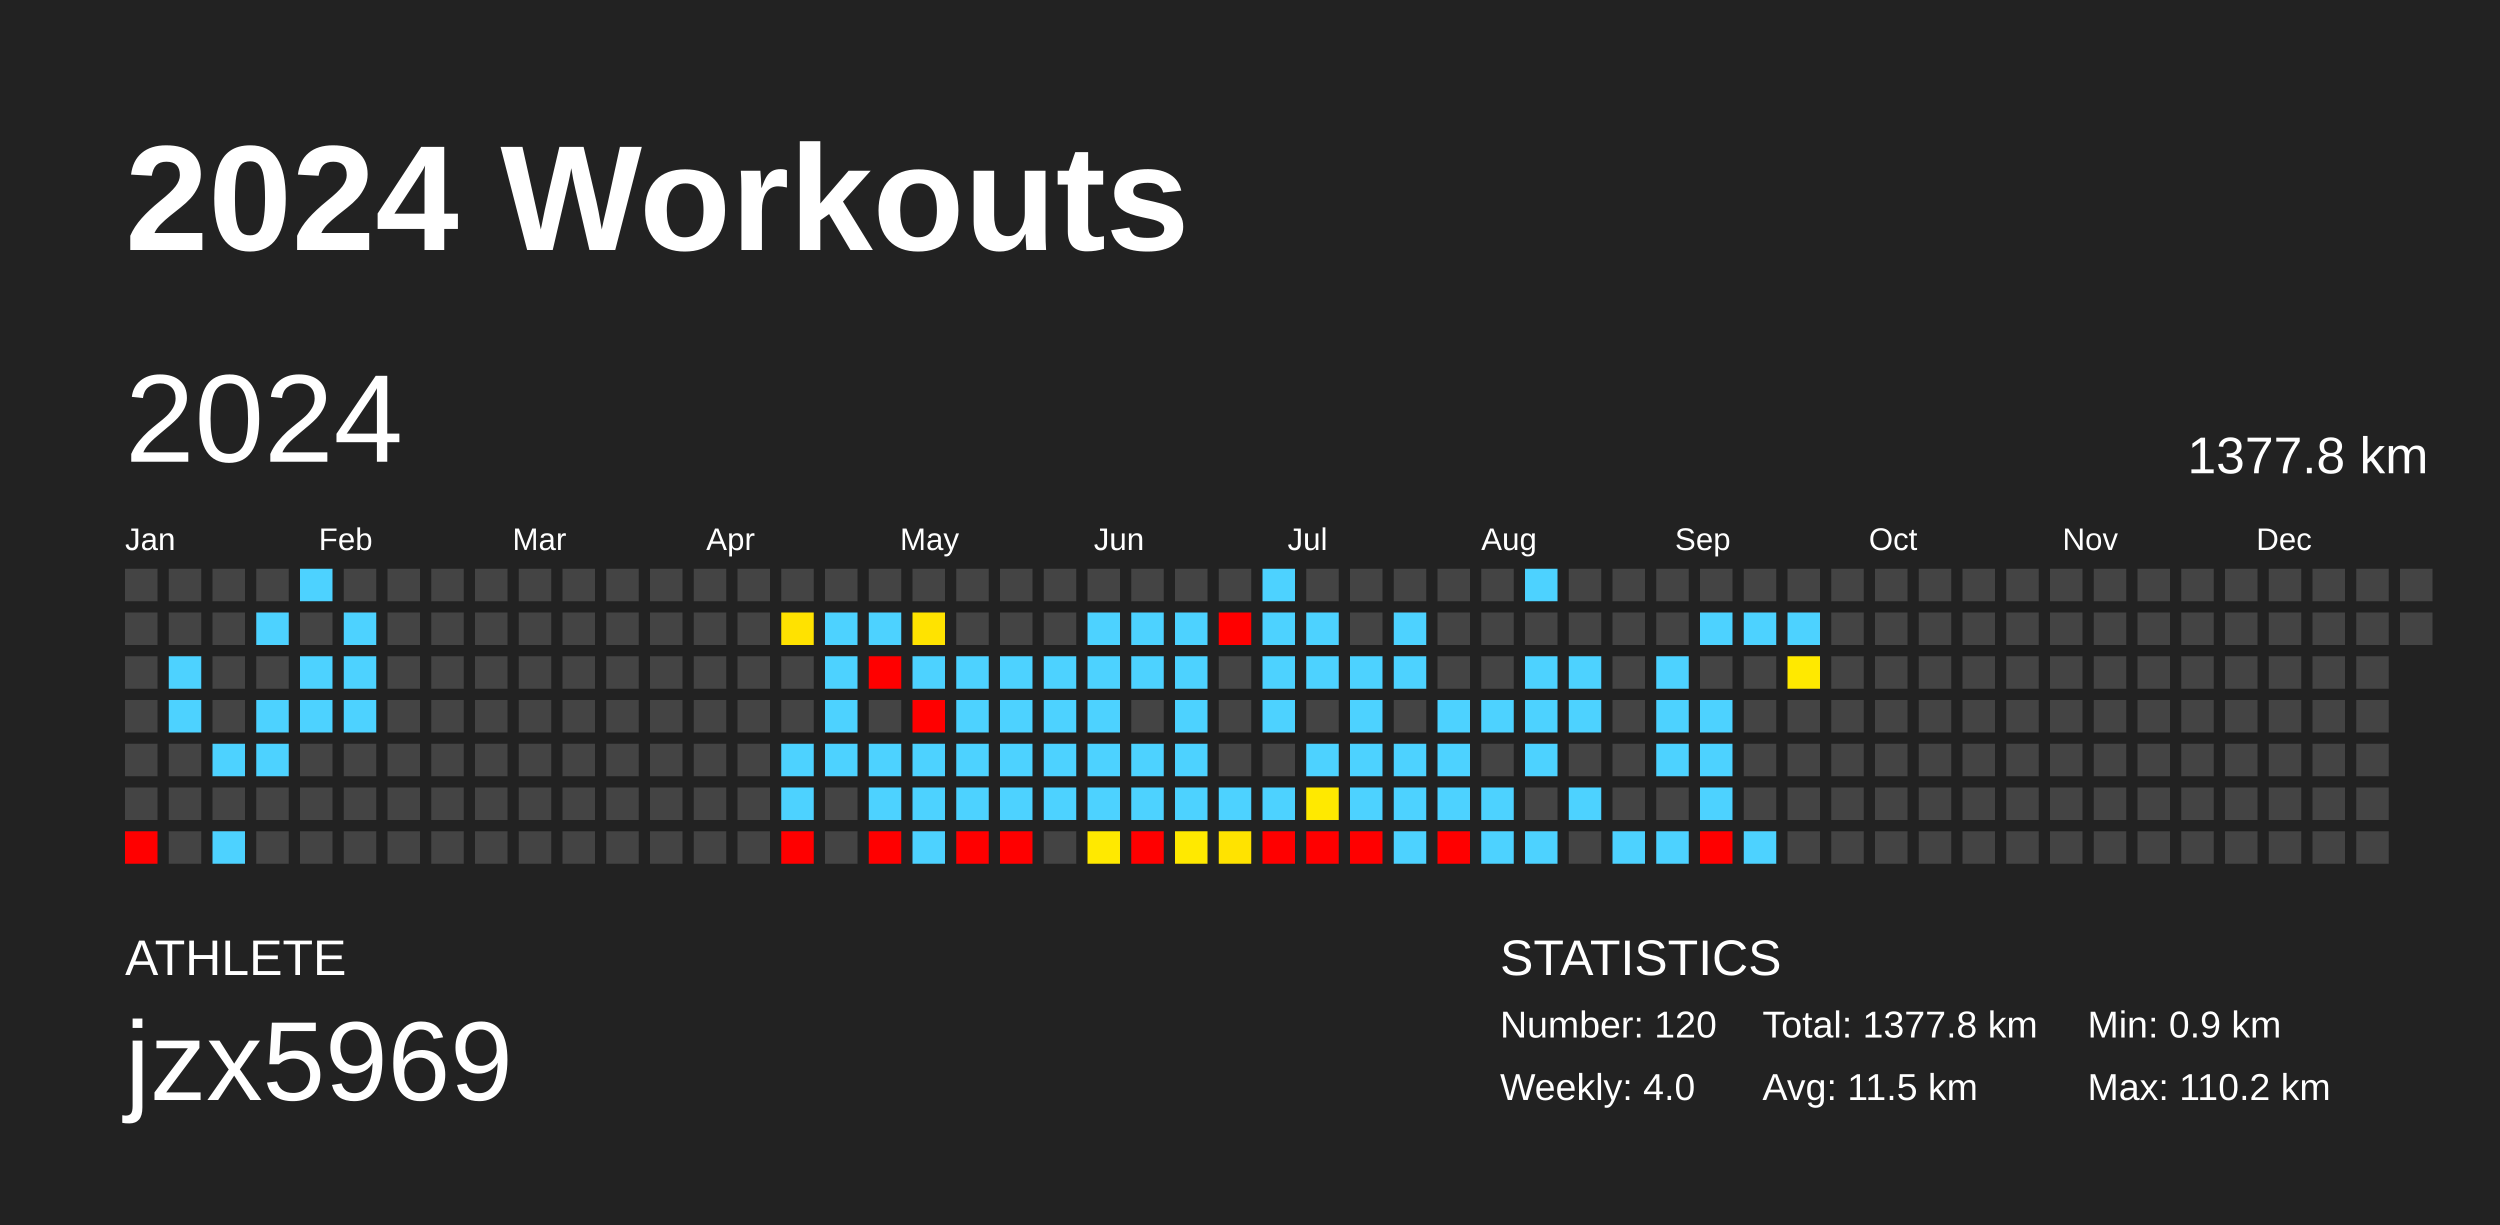
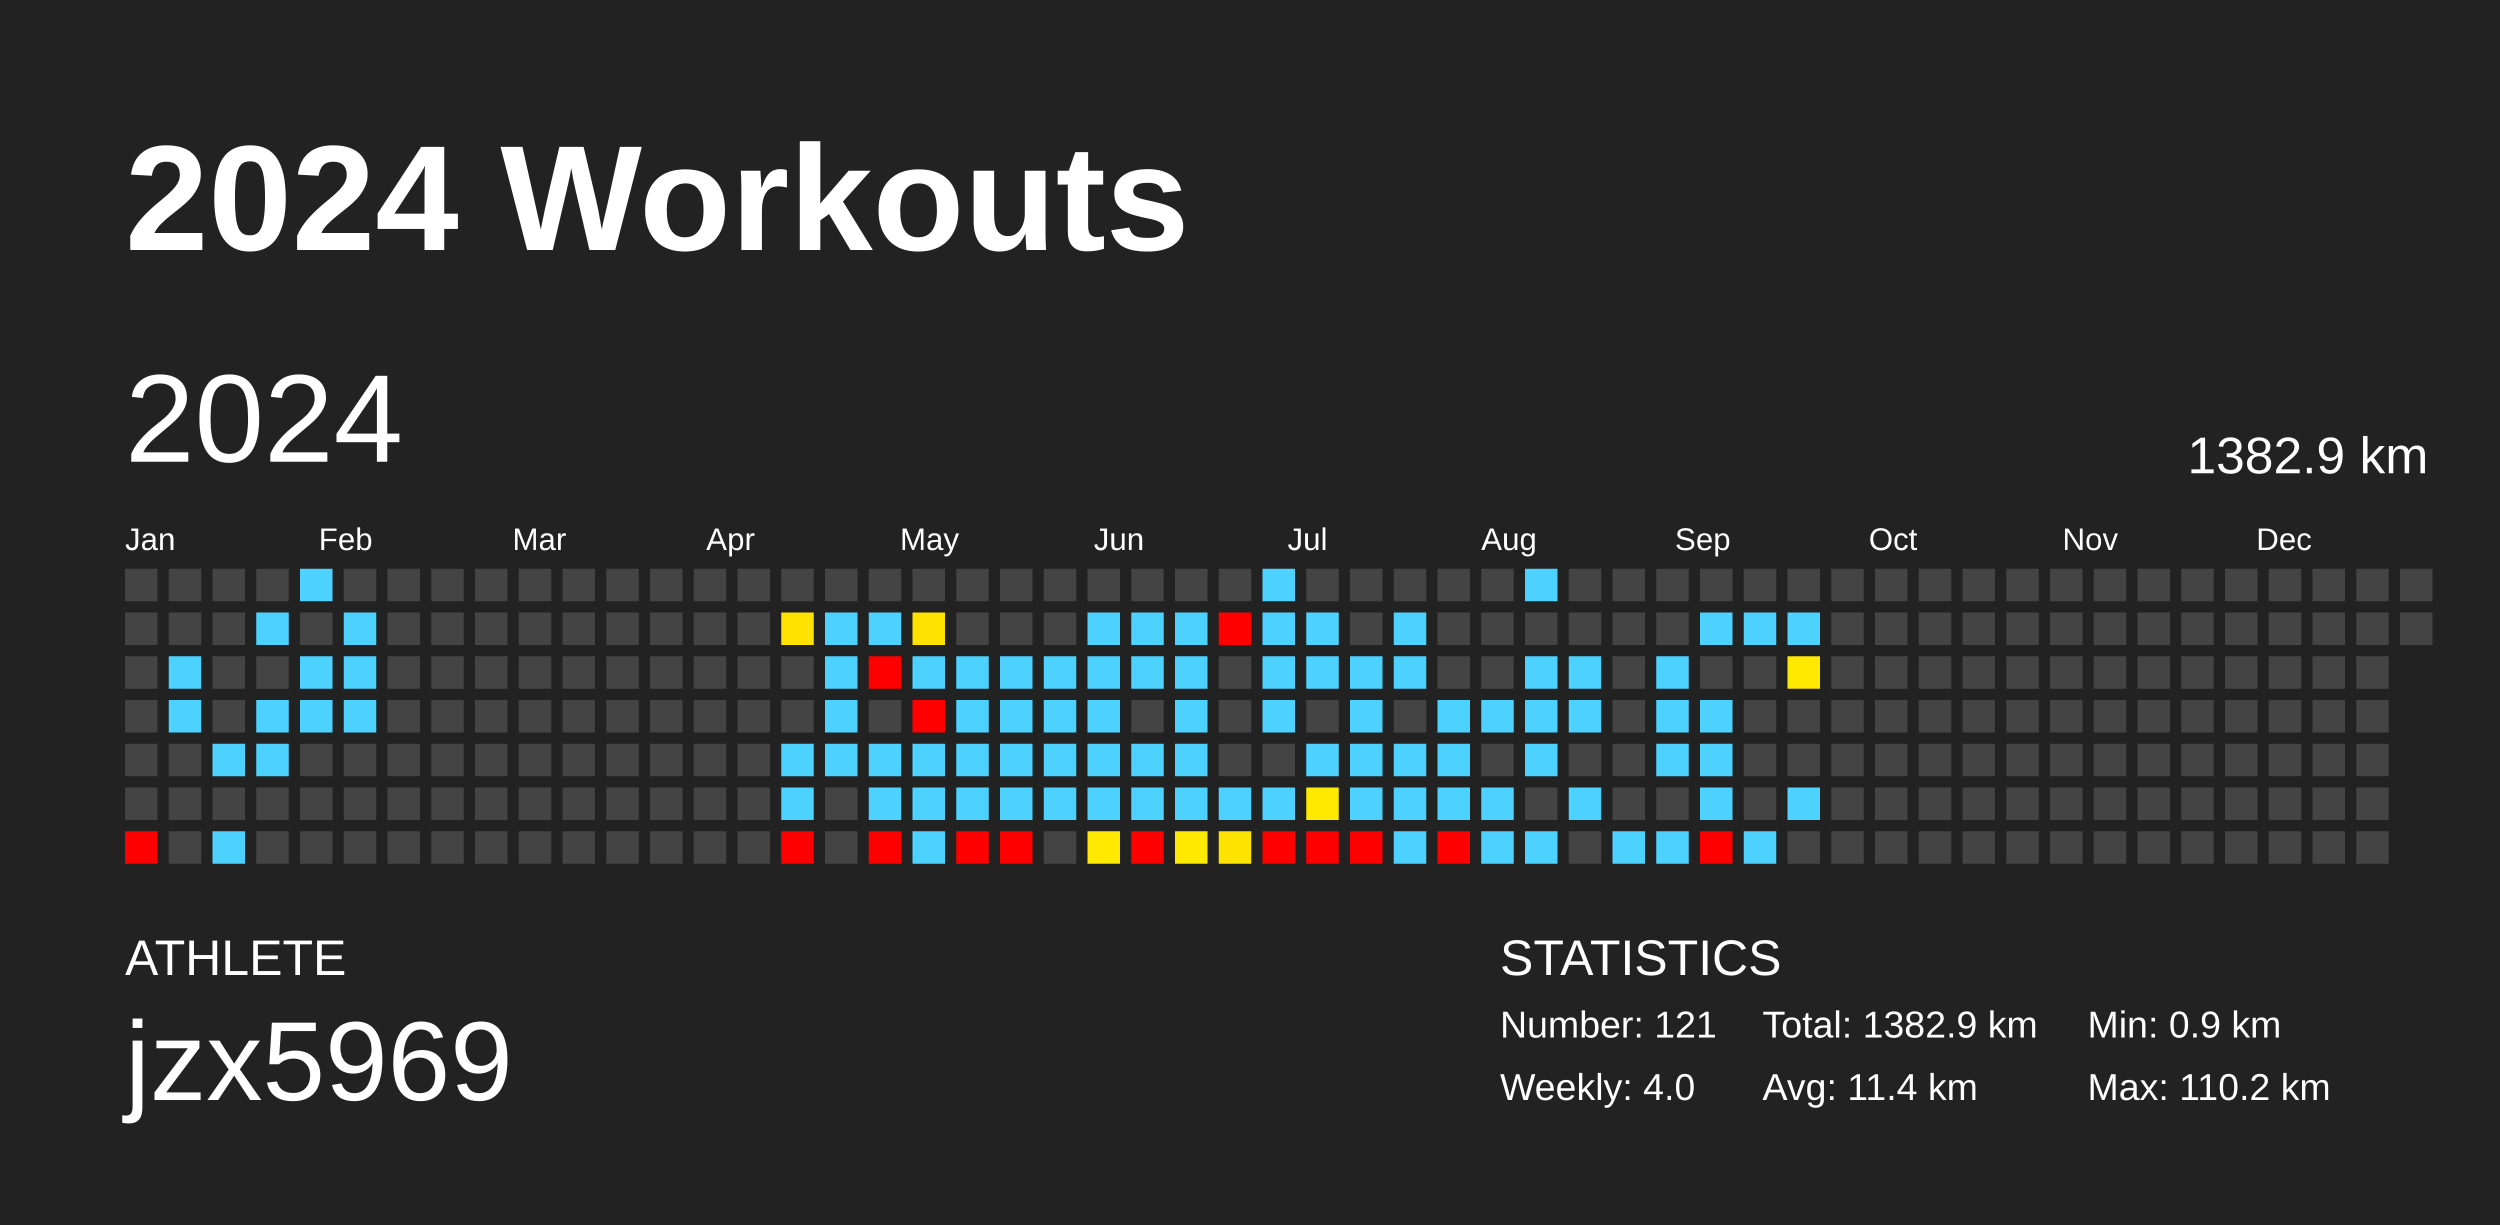
<svg xmlns="http://www.w3.org/2000/svg" baseProfile="full" height="98mm" version="1.1" viewBox="0,0,200,98" width="200mm">
  <defs />
  <rect fill="#222222" height="98" width="200" x="0" y="0" />
  <text fill="#FFFFFF" style="font-size:12px; font-family:Arial; font-weight:bold;" x="10" y="20">2024 Workouts</text>
  <text fill="#FFFFFF" style="font-size:4px; font-family:Arial" x="10" y="78">ATHLETE</text>
  <text fill="#FFFFFF" style="font-size:9px; font-family:Arial" x="10" y="88">jzx5969</text>
  <text fill="#FFFFFF" style="font-size:4px; font-family:Arial" x="120" y="78">STATISTICS</text>
-   <text fill="#FFFFFF" style="font-size:3px; font-family:Arial" x="120" y="83">Number: 120</text>
+   <text fill="#FFFFFF" style="font-size:3px; font-family:Arial" x="120" y="83">Number: 121</text>
  <text fill="#FFFFFF" style="font-size:3px; font-family:Arial" x="120" y="88">Weekly: 4.0</text>
-   <text fill="#FFFFFF" style="font-size:3px; font-family:Arial" x="141" y="83">Total: 1377.8 km</text>
-   <text fill="#FFFFFF" style="font-size:3px; font-family:Arial" x="141" y="88">Avg: 11.5 km</text>
+   <text fill="#FFFFFF" style="font-size:3px; font-family:Arial" x="141" y="83">Total: 1382.9 km</text>
+   <text fill="#FFFFFF" style="font-size:3px; font-family:Arial" x="141" y="88">Avg: 11.4 km</text>
  <text fill="#FFFFFF" style="font-size:3px; font-family:Arial" x="167" y="83">Min: 0.9 km</text>
  <text fill="#FFFFFF" style="font-size:3px; font-family:Arial" x="167" y="88">Max: 110.2 km</text>
  <text dominant-baseline="hanging" fill="#FFFFFF" style="font-size:10.0px; font-family:Arial;" x="10" y="30">2024</text>
-   <text dominant-baseline="hanging" fill="#FFFFFF" style="font-size:4.125px; font-family:Arial;" x="175" y="35">1377.8 km</text>
+   <text dominant-baseline="hanging" fill="#FFFFFF" style="font-size:4.125px; font-family:Arial;" x="175" y="35">1382.9 km</text>
  <text fill="#FFFFFF" style="font-size:2.5px; font-family:Arial" x="10.0" y="44">Jan</text>
  <text fill="#FFFFFF" style="font-size:2.5px; font-family:Arial" x="25.5" y="44">Feb</text>
  <text fill="#FFFFFF" style="font-size:2.5px; font-family:Arial" x="41.0" y="44">Mar</text>
  <text fill="#FFFFFF" style="font-size:2.5px; font-family:Arial" x="56.5" y="44">Apr</text>
  <text fill="#FFFFFF" style="font-size:2.5px; font-family:Arial" x="72.0" y="44">May</text>
  <text fill="#FFFFFF" style="font-size:2.5px; font-family:Arial" x="87.5" y="44">Jun</text>
  <text fill="#FFFFFF" style="font-size:2.5px; font-family:Arial" x="103.0" y="44">Jul</text>
  <text fill="#FFFFFF" style="font-size:2.5px; font-family:Arial" x="118.5" y="44">Aug</text>
  <text fill="#FFFFFF" style="font-size:2.5px; font-family:Arial" x="134.0" y="44">Sep</text>
  <text fill="#FFFFFF" style="font-size:2.5px; font-family:Arial" x="149.5" y="44">Oct</text>
  <text fill="#FFFFFF" style="font-size:2.5px; font-family:Arial" x="165.0" y="44">Nov</text>
  <text fill="#FFFFFF" style="font-size:2.5px; font-family:Arial" x="180.5" y="44">Dec</text>
  <rect fill="#444444" height="2.6" width="2.6" x="10.0" y="45.5" />
  <rect fill="#444444" height="2.6" width="2.6" x="10.0" y="49.0" />
  <rect fill="#444444" height="2.6" width="2.6" x="10.0" y="52.5" />
  <rect fill="#444444" height="2.6" width="2.6" x="10.0" y="56.0" />
  <rect fill="#444444" height="2.6" width="2.6" x="10.0" y="59.5" />
  <rect fill="#444444" height="2.6" width="2.6" x="10.0" y="63.0" />
  <rect fill="red" height="2.6" width="2.6" x="10.0" y="66.5" />
  <rect fill="#444444" height="2.6" width="2.6" x="13.5" y="45.5" />
  <rect fill="#444444" height="2.6" width="2.6" x="13.5" y="49.0" />
  <rect fill="#4dd2ff" height="2.6" width="2.6" x="13.5" y="52.5" />
  <rect fill="#4dd2ff" height="2.6" width="2.6" x="13.5" y="56.0" />
  <rect fill="#444444" height="2.6" width="2.6" x="13.5" y="59.5" />
  <rect fill="#444444" height="2.6" width="2.6" x="13.5" y="63.0" />
  <rect fill="#444444" height="2.6" width="2.6" x="13.5" y="66.5" />
  <rect fill="#444444" height="2.6" width="2.6" x="17.0" y="45.5" />
  <rect fill="#444444" height="2.6" width="2.6" x="17.0" y="49.0" />
  <rect fill="#444444" height="2.6" width="2.6" x="17.0" y="52.5" />
  <rect fill="#444444" height="2.6" width="2.6" x="17.0" y="56.0" />
  <rect fill="#4dd2ff" height="2.6" width="2.6" x="17.0" y="59.5" />
  <rect fill="#444444" height="2.6" width="2.6" x="17.0" y="63.0" />
  <rect fill="#4dd2ff" height="2.6" width="2.6" x="17.0" y="66.5" />
  <rect fill="#444444" height="2.6" width="2.6" x="20.5" y="45.5" />
  <rect fill="#4dd2ff" height="2.6" width="2.6" x="20.5" y="49.0" />
  <rect fill="#444444" height="2.6" width="2.6" x="20.5" y="52.5" />
  <rect fill="#4dd2ff" height="2.6" width="2.6" x="20.5" y="56.0" />
  <rect fill="#4dd2ff" height="2.6" width="2.6" x="20.5" y="59.5" />
  <rect fill="#444444" height="2.6" width="2.6" x="20.5" y="63.0" />
  <rect fill="#444444" height="2.6" width="2.6" x="20.5" y="66.5" />
  <rect fill="#4dd2ff" height="2.6" width="2.6" x="24.0" y="45.5" />
  <rect fill="#444444" height="2.6" width="2.6" x="24.0" y="49.0" />
  <rect fill="#4dd2ff" height="2.6" width="2.6" x="24.0" y="52.5" />
  <rect fill="#4dd2ff" height="2.6" width="2.6" x="24.0" y="56.0" />
  <rect fill="#444444" height="2.6" width="2.6" x="24.0" y="59.5" />
  <rect fill="#444444" height="2.6" width="2.6" x="24.0" y="63.0" />
  <rect fill="#444444" height="2.6" width="2.6" x="24.0" y="66.5" />
  <rect fill="#444444" height="2.6" width="2.6" x="27.5" y="45.5" />
  <rect fill="#4dd2ff" height="2.6" width="2.6" x="27.5" y="49.0" />
  <rect fill="#4dd2ff" height="2.6" width="2.6" x="27.5" y="52.5" />
  <rect fill="#4dd2ff" height="2.6" width="2.6" x="27.5" y="56.0" />
  <rect fill="#444444" height="2.6" width="2.6" x="27.5" y="59.5" />
  <rect fill="#444444" height="2.6" width="2.6" x="27.5" y="63.0" />
  <rect fill="#444444" height="2.6" width="2.6" x="27.5" y="66.5" />
  <rect fill="#444444" height="2.6" width="2.6" x="31.0" y="45.5" />
  <rect fill="#444444" height="2.6" width="2.6" x="31.0" y="49.0" />
  <rect fill="#444444" height="2.6" width="2.6" x="31.0" y="52.5" />
  <rect fill="#444444" height="2.6" width="2.6" x="31.0" y="56.0" />
  <rect fill="#444444" height="2.6" width="2.6" x="31.0" y="59.5" />
  <rect fill="#444444" height="2.6" width="2.6" x="31.0" y="63.0" />
  <rect fill="#444444" height="2.6" width="2.6" x="31.0" y="66.5" />
  <rect fill="#444444" height="2.6" width="2.6" x="34.5" y="45.5" />
  <rect fill="#444444" height="2.6" width="2.6" x="34.5" y="49.0" />
  <rect fill="#444444" height="2.6" width="2.6" x="34.5" y="52.5" />
  <rect fill="#444444" height="2.6" width="2.6" x="34.5" y="56.0" />
  <rect fill="#444444" height="2.6" width="2.6" x="34.5" y="59.5" />
  <rect fill="#444444" height="2.6" width="2.6" x="34.5" y="63.0" />
  <rect fill="#444444" height="2.6" width="2.6" x="34.5" y="66.5" />
  <rect fill="#444444" height="2.6" width="2.6" x="38.0" y="45.5" />
  <rect fill="#444444" height="2.6" width="2.6" x="38.0" y="49.0" />
  <rect fill="#444444" height="2.6" width="2.6" x="38.0" y="52.5" />
  <rect fill="#444444" height="2.6" width="2.6" x="38.0" y="56.0" />
  <rect fill="#444444" height="2.6" width="2.6" x="38.0" y="59.5" />
  <rect fill="#444444" height="2.6" width="2.6" x="38.0" y="63.0" />
  <rect fill="#444444" height="2.6" width="2.6" x="38.0" y="66.5" />
  <rect fill="#444444" height="2.6" width="2.6" x="41.5" y="45.5" />
  <rect fill="#444444" height="2.6" width="2.6" x="41.5" y="49.0" />
  <rect fill="#444444" height="2.6" width="2.6" x="41.5" y="52.5" />
  <rect fill="#444444" height="2.6" width="2.6" x="41.5" y="56.0" />
  <rect fill="#444444" height="2.6" width="2.6" x="41.5" y="59.5" />
  <rect fill="#444444" height="2.6" width="2.6" x="41.5" y="63.0" />
  <rect fill="#444444" height="2.6" width="2.6" x="41.5" y="66.5" />
  <rect fill="#444444" height="2.6" width="2.6" x="45.0" y="45.5" />
  <rect fill="#444444" height="2.6" width="2.6" x="45.0" y="49.0" />
  <rect fill="#444444" height="2.6" width="2.6" x="45.0" y="52.5" />
  <rect fill="#444444" height="2.6" width="2.6" x="45.0" y="56.0" />
  <rect fill="#444444" height="2.6" width="2.6" x="45.0" y="59.5" />
  <rect fill="#444444" height="2.6" width="2.6" x="45.0" y="63.0" />
  <rect fill="#444444" height="2.6" width="2.6" x="45.0" y="66.5" />
  <rect fill="#444444" height="2.6" width="2.6" x="48.5" y="45.5" />
  <rect fill="#444444" height="2.6" width="2.6" x="48.5" y="49.0" />
  <rect fill="#444444" height="2.6" width="2.6" x="48.5" y="52.5" />
  <rect fill="#444444" height="2.6" width="2.6" x="48.5" y="56.0" />
  <rect fill="#444444" height="2.6" width="2.6" x="48.5" y="59.5" />
  <rect fill="#444444" height="2.6" width="2.6" x="48.5" y="63.0" />
  <rect fill="#444444" height="2.6" width="2.6" x="48.5" y="66.5" />
  <rect fill="#444444" height="2.6" width="2.6" x="52.0" y="45.5" />
  <rect fill="#444444" height="2.6" width="2.6" x="52.0" y="49.0" />
  <rect fill="#444444" height="2.6" width="2.6" x="52.0" y="52.5" />
  <rect fill="#444444" height="2.6" width="2.6" x="52.0" y="56.0" />
  <rect fill="#444444" height="2.6" width="2.6" x="52.0" y="59.5" />
  <rect fill="#444444" height="2.6" width="2.6" x="52.0" y="63.0" />
  <rect fill="#444444" height="2.6" width="2.6" x="52.0" y="66.5" />
  <rect fill="#444444" height="2.6" width="2.6" x="55.5" y="45.5" />
  <rect fill="#444444" height="2.6" width="2.6" x="55.5" y="49.0" />
  <rect fill="#444444" height="2.6" width="2.6" x="55.5" y="52.5" />
  <rect fill="#444444" height="2.6" width="2.6" x="55.5" y="56.0" />
  <rect fill="#444444" height="2.6" width="2.6" x="55.5" y="59.5" />
  <rect fill="#444444" height="2.6" width="2.6" x="55.5" y="63.0" />
  <rect fill="#444444" height="2.6" width="2.6" x="55.5" y="66.5" />
  <rect fill="#444444" height="2.6" width="2.6" x="59.0" y="45.5" />
  <rect fill="#444444" height="2.6" width="2.6" x="59.0" y="49.0" />
  <rect fill="#444444" height="2.6" width="2.6" x="59.0" y="52.5" />
  <rect fill="#444444" height="2.6" width="2.6" x="59.0" y="56.0" />
  <rect fill="#444444" height="2.6" width="2.6" x="59.0" y="59.5" />
  <rect fill="#444444" height="2.6" width="2.6" x="59.0" y="63.0" />
  <rect fill="#444444" height="2.6" width="2.6" x="59.0" y="66.5" />
  <rect fill="#444444" height="2.6" width="2.6" x="62.5" y="45.5" />
  <rect fill="#ffe200" height="2.6" width="2.6" x="62.5" y="49.0" />
  <rect fill="#444444" height="2.6" width="2.6" x="62.5" y="52.5" />
  <rect fill="#444444" height="2.6" width="2.6" x="62.5" y="56.0" />
  <rect fill="#4dd2ff" height="2.6" width="2.6" x="62.5" y="59.5" />
  <rect fill="#4dd2ff" height="2.6" width="2.6" x="62.5" y="63.0" />
  <rect fill="red" height="2.6" width="2.6" x="62.5" y="66.5" />
  <rect fill="#444444" height="2.6" width="2.6" x="66.0" y="45.5" />
  <rect fill="#4dd2ff" height="2.6" width="2.6" x="66.0" y="49.0" />
  <rect fill="#4dd2ff" height="2.6" width="2.6" x="66.0" y="52.5" />
  <rect fill="#4dd2ff" height="2.6" width="2.6" x="66.0" y="56.0" />
  <rect fill="#4dd2ff" height="2.6" width="2.6" x="66.0" y="59.5" />
  <rect fill="#444444" height="2.6" width="2.6" x="66.0" y="63.0" />
  <rect fill="#444444" height="2.6" width="2.6" x="66.0" y="66.5" />
  <rect fill="#444444" height="2.6" width="2.6" x="69.5" y="45.5" />
  <rect fill="#4dd2ff" height="2.6" width="2.6" x="69.5" y="49.0" />
  <rect fill="red" height="2.6" width="2.6" x="69.5" y="52.5" />
  <rect fill="#444444" height="2.6" width="2.6" x="69.5" y="56.0" />
  <rect fill="#4dd2ff" height="2.6" width="2.6" x="69.5" y="59.5" />
  <rect fill="#4dd2ff" height="2.6" width="2.6" x="69.5" y="63.0" />
  <rect fill="red" height="2.6" width="2.6" x="69.5" y="66.5" />
  <rect fill="#444444" height="2.6" width="2.6" x="73.0" y="45.5" />
  <rect fill="#ffe300" height="2.6" width="2.6" x="73.0" y="49.0" />
  <rect fill="#4dd2ff" height="2.6" width="2.6" x="73.0" y="52.5" />
  <rect fill="red" height="2.6" width="2.6" x="73.0" y="56.0" />
  <rect fill="#4dd2ff" height="2.6" width="2.6" x="73.0" y="59.5" />
  <rect fill="#4dd2ff" height="2.6" width="2.6" x="73.0" y="63.0" />
  <rect fill="#4dd2ff" height="2.6" width="2.6" x="73.0" y="66.5" />
  <rect fill="#444444" height="2.6" width="2.6" x="76.5" y="45.5" />
  <rect fill="#444444" height="2.6" width="2.6" x="76.5" y="49.0" />
  <rect fill="#4dd2ff" height="2.6" width="2.6" x="76.5" y="52.5" />
  <rect fill="#4dd2ff" height="2.6" width="2.6" x="76.5" y="56.0" />
  <rect fill="#4dd2ff" height="2.6" width="2.6" x="76.5" y="59.5" />
  <rect fill="#4dd2ff" height="2.6" width="2.6" x="76.5" y="63.0" />
  <rect fill="red" height="2.6" width="2.6" x="76.5" y="66.5" />
  <rect fill="#444444" height="2.6" width="2.6" x="80.0" y="45.5" />
  <rect fill="#444444" height="2.6" width="2.6" x="80.0" y="49.0" />
  <rect fill="#4dd2ff" height="2.6" width="2.6" x="80.0" y="52.5" />
  <rect fill="#4dd2ff" height="2.6" width="2.6" x="80.0" y="56.0" />
  <rect fill="#4dd2ff" height="2.6" width="2.6" x="80.0" y="59.5" />
  <rect fill="#4dd2ff" height="2.6" width="2.6" x="80.0" y="63.0" />
  <rect fill="red" height="2.6" width="2.6" x="80.0" y="66.5" />
  <rect fill="#444444" height="2.6" width="2.6" x="83.5" y="45.5" />
  <rect fill="#444444" height="2.6" width="2.6" x="83.5" y="49.0" />
  <rect fill="#4dd2ff" height="2.6" width="2.6" x="83.5" y="52.5" />
  <rect fill="#4dd2ff" height="2.6" width="2.6" x="83.5" y="56.0" />
  <rect fill="#4dd2ff" height="2.6" width="2.6" x="83.5" y="59.5" />
  <rect fill="#4dd2ff" height="2.6" width="2.6" x="83.5" y="63.0" />
  <rect fill="#444444" height="2.6" width="2.6" x="83.5" y="66.5" />
  <rect fill="#444444" height="2.6" width="2.6" x="87.0" y="45.5" />
  <rect fill="#4dd2ff" height="2.6" width="2.6" x="87.0" y="49.0" />
  <rect fill="#4dd2ff" height="2.6" width="2.6" x="87.0" y="52.5" />
  <rect fill="#4dd2ff" height="2.6" width="2.6" x="87.0" y="56.0" />
  <rect fill="#4dd2ff" height="2.6" width="2.6" x="87.0" y="59.5" />
  <rect fill="#4dd2ff" height="2.6" width="2.6" x="87.0" y="63.0" />
  <rect fill="#ffe900" height="2.6" width="2.6" x="87.0" y="66.5" />
  <rect fill="#444444" height="2.6" width="2.6" x="90.5" y="45.5" />
  <rect fill="#4dd2ff" height="2.6" width="2.6" x="90.5" y="49.0" />
  <rect fill="#4dd2ff" height="2.6" width="2.6" x="90.5" y="52.5" />
  <rect fill="#444444" height="2.6" width="2.6" x="90.5" y="56.0" />
  <rect fill="#4dd2ff" height="2.6" width="2.6" x="90.5" y="59.5" />
  <rect fill="#4dd2ff" height="2.6" width="2.6" x="90.5" y="63.0" />
  <rect fill="red" height="2.6" width="2.6" x="90.5" y="66.5" />
  <rect fill="#444444" height="2.6" width="2.6" x="94.0" y="45.5" />
  <rect fill="#4dd2ff" height="2.6" width="2.6" x="94.0" y="49.0" />
  <rect fill="#4dd2ff" height="2.6" width="2.6" x="94.0" y="52.5" />
  <rect fill="#4dd2ff" height="2.6" width="2.6" x="94.0" y="56.0" />
  <rect fill="#4dd2ff" height="2.6" width="2.6" x="94.0" y="59.5" />
  <rect fill="#4dd2ff" height="2.6" width="2.6" x="94.0" y="63.0" />
  <rect fill="#ffe900" height="2.6" width="2.6" x="94.0" y="66.5" />
  <rect fill="#444444" height="2.6" width="2.6" x="97.5" y="45.5" />
  <rect fill="red" height="2.6" width="2.6" x="97.5" y="49.0" />
  <rect fill="#444444" height="2.6" width="2.6" x="97.5" y="52.5" />
  <rect fill="#444444" height="2.6" width="2.6" x="97.5" y="56.0" />
  <rect fill="#444444" height="2.6" width="2.6" x="97.5" y="59.5" />
  <rect fill="#4dd2ff" height="2.6" width="2.6" x="97.5" y="63.0" />
  <rect fill="#ffe300" height="2.6" width="2.6" x="97.5" y="66.5" />
  <rect fill="#4dd2ff" height="2.6" width="2.6" x="101.0" y="45.5" />
  <rect fill="#4dd2ff" height="2.6" width="2.6" x="101.0" y="49.0" />
  <rect fill="#4dd2ff" height="2.6" width="2.6" x="101.0" y="52.5" />
  <rect fill="#4dd2ff" height="2.6" width="2.6" x="101.0" y="56.0" />
  <rect fill="#444444" height="2.6" width="2.6" x="101.0" y="59.5" />
  <rect fill="#4dd2ff" height="2.6" width="2.6" x="101.0" y="63.0" />
  <rect fill="red" height="2.6" width="2.6" x="101.0" y="66.5" />
  <rect fill="#444444" height="2.6" width="2.6" x="104.5" y="45.5" />
  <rect fill="#4dd2ff" height="2.6" width="2.6" x="104.5" y="49.0" />
  <rect fill="#4dd2ff" height="2.6" width="2.6" x="104.5" y="52.5" />
  <rect fill="#444444" height="2.6" width="2.6" x="104.5" y="56.0" />
  <rect fill="#4dd2ff" height="2.6" width="2.6" x="104.5" y="59.5" />
  <rect fill="#ffe900" height="2.6" width="2.6" x="104.5" y="63.0" />
  <rect fill="red" height="2.6" width="2.6" x="104.5" y="66.5" />
  <rect fill="#444444" height="2.6" width="2.6" x="108.0" y="45.5" />
  <rect fill="#444444" height="2.6" width="2.6" x="108.0" y="49.0" />
  <rect fill="#4dd2ff" height="2.6" width="2.6" x="108.0" y="52.5" />
  <rect fill="#4dd2ff" height="2.6" width="2.6" x="108.0" y="56.0" />
  <rect fill="#4dd2ff" height="2.6" width="2.6" x="108.0" y="59.5" />
  <rect fill="#4dd2ff" height="2.6" width="2.6" x="108.0" y="63.0" />
  <rect fill="red" height="2.6" width="2.6" x="108.0" y="66.5" />
  <rect fill="#444444" height="2.6" width="2.6" x="111.5" y="45.5" />
  <rect fill="#4dd2ff" height="2.6" width="2.6" x="111.5" y="49.0" />
  <rect fill="#4dd2ff" height="2.6" width="2.6" x="111.5" y="52.5" />
  <rect fill="#444444" height="2.6" width="2.6" x="111.5" y="56.0" />
  <rect fill="#4dd2ff" height="2.6" width="2.6" x="111.5" y="59.5" />
  <rect fill="#4dd2ff" height="2.6" width="2.6" x="111.5" y="63.0" />
  <rect fill="#4dd2ff" height="2.6" width="2.6" x="111.5" y="66.5" />
  <rect fill="#444444" height="2.6" width="2.6" x="115.0" y="45.5" />
  <rect fill="#444444" height="2.6" width="2.6" x="115.0" y="49.0" />
  <rect fill="#444444" height="2.6" width="2.6" x="115.0" y="52.5" />
  <rect fill="#4dd2ff" height="2.6" width="2.6" x="115.0" y="56.0" />
  <rect fill="#4dd2ff" height="2.6" width="2.6" x="115.0" y="59.5" />
  <rect fill="#4dd2ff" height="2.6" width="2.6" x="115.0" y="63.0" />
  <rect fill="red" height="2.6" width="2.6" x="115.0" y="66.5" />
  <rect fill="#444444" height="2.6" width="2.6" x="118.5" y="45.5" />
  <rect fill="#444444" height="2.6" width="2.6" x="118.5" y="49.0" />
  <rect fill="#444444" height="2.6" width="2.6" x="118.5" y="52.5" />
  <rect fill="#4dd2ff" height="2.6" width="2.6" x="118.5" y="56.0" />
  <rect fill="#444444" height="2.6" width="2.6" x="118.5" y="59.5" />
  <rect fill="#4dd2ff" height="2.6" width="2.6" x="118.5" y="63.0" />
  <rect fill="#4dd2ff" height="2.6" width="2.6" x="118.5" y="66.5" />
  <rect fill="#4dd2ff" height="2.6" width="2.6" x="122.0" y="45.5" />
  <rect fill="#444444" height="2.6" width="2.6" x="122.0" y="49.0" />
  <rect fill="#4dd2ff" height="2.6" width="2.6" x="122.0" y="52.5" />
  <rect fill="#4dd2ff" height="2.6" width="2.6" x="122.0" y="56.0" />
  <rect fill="#4dd2ff" height="2.6" width="2.6" x="122.0" y="59.5" />
  <rect fill="#444444" height="2.6" width="2.6" x="122.0" y="63.0" />
  <rect fill="#4dd2ff" height="2.6" width="2.6" x="122.0" y="66.5" />
  <rect fill="#444444" height="2.6" width="2.6" x="125.5" y="45.5" />
  <rect fill="#444444" height="2.6" width="2.6" x="125.5" y="49.0" />
  <rect fill="#4dd2ff" height="2.6" width="2.6" x="125.5" y="52.5" />
  <rect fill="#4dd2ff" height="2.6" width="2.6" x="125.5" y="56.0" />
  <rect fill="#444444" height="2.6" width="2.6" x="125.5" y="59.5" />
  <rect fill="#4dd2ff" height="2.6" width="2.6" x="125.5" y="63.0" />
  <rect fill="#444444" height="2.6" width="2.6" x="125.5" y="66.5" />
  <rect fill="#444444" height="2.6" width="2.6" x="129.0" y="45.5" />
  <rect fill="#444444" height="2.6" width="2.6" x="129.0" y="49.0" />
  <rect fill="#444444" height="2.6" width="2.6" x="129.0" y="52.5" />
  <rect fill="#444444" height="2.6" width="2.6" x="129.0" y="56.0" />
  <rect fill="#444444" height="2.6" width="2.6" x="129.0" y="59.5" />
  <rect fill="#444444" height="2.6" width="2.6" x="129.0" y="63.0" />
  <rect fill="#4dd2ff" height="2.6" width="2.6" x="129.0" y="66.5" />
  <rect fill="#444444" height="2.6" width="2.6" x="132.5" y="45.5" />
  <rect fill="#444444" height="2.6" width="2.6" x="132.5" y="49.0" />
  <rect fill="#4dd2ff" height="2.6" width="2.6" x="132.5" y="52.5" />
  <rect fill="#4dd2ff" height="2.6" width="2.6" x="132.5" y="56.0" />
  <rect fill="#4dd2ff" height="2.6" width="2.6" x="132.5" y="59.5" />
  <rect fill="#444444" height="2.6" width="2.6" x="132.5" y="63.0" />
  <rect fill="#4dd2ff" height="2.6" width="2.6" x="132.5" y="66.5" />
  <rect fill="#444444" height="2.6" width="2.6" x="136.0" y="45.5" />
  <rect fill="#4dd2ff" height="2.6" width="2.6" x="136.0" y="49.0" />
  <rect fill="#444444" height="2.6" width="2.6" x="136.0" y="52.5" />
  <rect fill="#4dd2ff" height="2.6" width="2.6" x="136.0" y="56.0" />
  <rect fill="#4dd2ff" height="2.6" width="2.6" x="136.0" y="59.5" />
  <rect fill="#4dd2ff" height="2.6" width="2.6" x="136.0" y="63.0" />
  <rect fill="red" height="2.6" width="2.6" x="136.0" y="66.5" />
  <rect fill="#444444" height="2.6" width="2.6" x="139.5" y="45.5" />
  <rect fill="#4dd2ff" height="2.6" width="2.6" x="139.5" y="49.0" />
  <rect fill="#444444" height="2.6" width="2.6" x="139.5" y="52.5" />
  <rect fill="#444444" height="2.6" width="2.6" x="139.5" y="56.0" />
  <rect fill="#444444" height="2.6" width="2.6" x="139.5" y="59.5" />
  <rect fill="#444444" height="2.6" width="2.6" x="139.5" y="63.0" />
  <rect fill="#4dd2ff" height="2.6" width="2.6" x="139.5" y="66.5" />
  <rect fill="#444444" height="2.6" width="2.6" x="143.0" y="45.5" />
  <rect fill="#4dd2ff" height="2.6" width="2.6" x="143.0" y="49.0" />
  <rect fill="#ffe900" height="2.6" width="2.6" x="143.0" y="52.5" />
  <rect fill="#444444" height="2.6" width="2.6" x="143.0" y="56.0" />
  <rect fill="#444444" height="2.6" width="2.6" x="143.0" y="59.5" />
-   <rect fill="#444444" height="2.6" width="2.6" x="143.0" y="63.0" />
+   <rect fill="#4dd2ff" height="2.6" width="2.6" x="143.0" y="63.0" />
  <rect fill="#444444" height="2.6" width="2.6" x="143.0" y="66.5" />
  <rect fill="#444444" height="2.6" width="2.6" x="146.5" y="45.5" />
  <rect fill="#444444" height="2.6" width="2.6" x="146.5" y="49.0" />
  <rect fill="#444444" height="2.6" width="2.6" x="146.5" y="52.5" />
  <rect fill="#444444" height="2.6" width="2.6" x="146.5" y="56.0" />
  <rect fill="#444444" height="2.6" width="2.6" x="146.5" y="59.5" />
  <rect fill="#444444" height="2.6" width="2.6" x="146.5" y="63.0" />
  <rect fill="#444444" height="2.6" width="2.6" x="146.5" y="66.5" />
  <rect fill="#444444" height="2.6" width="2.6" x="150.0" y="45.5" />
  <rect fill="#444444" height="2.6" width="2.6" x="150.0" y="49.0" />
  <rect fill="#444444" height="2.6" width="2.6" x="150.0" y="52.5" />
  <rect fill="#444444" height="2.6" width="2.6" x="150.0" y="56.0" />
  <rect fill="#444444" height="2.6" width="2.6" x="150.0" y="59.5" />
  <rect fill="#444444" height="2.6" width="2.6" x="150.0" y="63.0" />
  <rect fill="#444444" height="2.6" width="2.6" x="150.0" y="66.5" />
  <rect fill="#444444" height="2.6" width="2.6" x="153.5" y="45.5" />
  <rect fill="#444444" height="2.6" width="2.6" x="153.5" y="49.0" />
  <rect fill="#444444" height="2.6" width="2.6" x="153.5" y="52.5" />
  <rect fill="#444444" height="2.6" width="2.6" x="153.5" y="56.0" />
  <rect fill="#444444" height="2.6" width="2.6" x="153.5" y="59.5" />
  <rect fill="#444444" height="2.6" width="2.6" x="153.5" y="63.0" />
  <rect fill="#444444" height="2.6" width="2.6" x="153.5" y="66.5" />
  <rect fill="#444444" height="2.6" width="2.6" x="157.0" y="45.5" />
  <rect fill="#444444" height="2.6" width="2.6" x="157.0" y="49.0" />
  <rect fill="#444444" height="2.6" width="2.6" x="157.0" y="52.5" />
  <rect fill="#444444" height="2.6" width="2.6" x="157.0" y="56.0" />
  <rect fill="#444444" height="2.6" width="2.6" x="157.0" y="59.5" />
  <rect fill="#444444" height="2.6" width="2.6" x="157.0" y="63.0" />
  <rect fill="#444444" height="2.6" width="2.6" x="157.0" y="66.5" />
  <rect fill="#444444" height="2.6" width="2.6" x="160.5" y="45.5" />
  <rect fill="#444444" height="2.6" width="2.6" x="160.5" y="49.0" />
  <rect fill="#444444" height="2.6" width="2.6" x="160.5" y="52.5" />
  <rect fill="#444444" height="2.6" width="2.6" x="160.5" y="56.0" />
  <rect fill="#444444" height="2.6" width="2.6" x="160.5" y="59.5" />
  <rect fill="#444444" height="2.6" width="2.6" x="160.5" y="63.0" />
  <rect fill="#444444" height="2.6" width="2.6" x="160.5" y="66.5" />
  <rect fill="#444444" height="2.6" width="2.6" x="164.0" y="45.5" />
  <rect fill="#444444" height="2.6" width="2.6" x="164.0" y="49.0" />
  <rect fill="#444444" height="2.6" width="2.6" x="164.0" y="52.5" />
  <rect fill="#444444" height="2.6" width="2.6" x="164.0" y="56.0" />
  <rect fill="#444444" height="2.6" width="2.6" x="164.0" y="59.5" />
  <rect fill="#444444" height="2.6" width="2.6" x="164.0" y="63.0" />
  <rect fill="#444444" height="2.6" width="2.6" x="164.0" y="66.5" />
  <rect fill="#444444" height="2.6" width="2.6" x="167.5" y="45.5" />
  <rect fill="#444444" height="2.6" width="2.6" x="167.5" y="49.0" />
  <rect fill="#444444" height="2.6" width="2.6" x="167.5" y="52.5" />
  <rect fill="#444444" height="2.6" width="2.6" x="167.5" y="56.0" />
  <rect fill="#444444" height="2.6" width="2.6" x="167.5" y="59.5" />
  <rect fill="#444444" height="2.6" width="2.6" x="167.5" y="63.0" />
  <rect fill="#444444" height="2.6" width="2.6" x="167.5" y="66.5" />
  <rect fill="#444444" height="2.6" width="2.6" x="171.0" y="45.5" />
  <rect fill="#444444" height="2.6" width="2.6" x="171.0" y="49.0" />
  <rect fill="#444444" height="2.6" width="2.6" x="171.0" y="52.5" />
  <rect fill="#444444" height="2.6" width="2.6" x="171.0" y="56.0" />
  <rect fill="#444444" height="2.6" width="2.6" x="171.0" y="59.5" />
  <rect fill="#444444" height="2.6" width="2.6" x="171.0" y="63.0" />
  <rect fill="#444444" height="2.6" width="2.6" x="171.0" y="66.5" />
  <rect fill="#444444" height="2.6" width="2.6" x="174.5" y="45.5" />
  <rect fill="#444444" height="2.6" width="2.6" x="174.5" y="49.0" />
  <rect fill="#444444" height="2.6" width="2.6" x="174.5" y="52.5" />
  <rect fill="#444444" height="2.6" width="2.6" x="174.5" y="56.0" />
  <rect fill="#444444" height="2.6" width="2.6" x="174.5" y="59.5" />
  <rect fill="#444444" height="2.6" width="2.6" x="174.5" y="63.0" />
  <rect fill="#444444" height="2.6" width="2.6" x="174.5" y="66.5" />
  <rect fill="#444444" height="2.6" width="2.6" x="178.0" y="45.5" />
  <rect fill="#444444" height="2.6" width="2.6" x="178.0" y="49.0" />
  <rect fill="#444444" height="2.6" width="2.6" x="178.0" y="52.5" />
  <rect fill="#444444" height="2.6" width="2.6" x="178.0" y="56.0" />
  <rect fill="#444444" height="2.6" width="2.6" x="178.0" y="59.5" />
  <rect fill="#444444" height="2.6" width="2.6" x="178.0" y="63.0" />
  <rect fill="#444444" height="2.6" width="2.6" x="178.0" y="66.5" />
  <rect fill="#444444" height="2.6" width="2.6" x="181.5" y="45.5" />
  <rect fill="#444444" height="2.6" width="2.6" x="181.5" y="49.0" />
  <rect fill="#444444" height="2.6" width="2.6" x="181.5" y="52.5" />
  <rect fill="#444444" height="2.6" width="2.6" x="181.5" y="56.0" />
  <rect fill="#444444" height="2.6" width="2.6" x="181.5" y="59.5" />
  <rect fill="#444444" height="2.6" width="2.6" x="181.5" y="63.0" />
  <rect fill="#444444" height="2.6" width="2.6" x="181.5" y="66.5" />
  <rect fill="#444444" height="2.6" width="2.6" x="185.0" y="45.5" />
  <rect fill="#444444" height="2.6" width="2.6" x="185.0" y="49.0" />
  <rect fill="#444444" height="2.6" width="2.6" x="185.0" y="52.5" />
  <rect fill="#444444" height="2.6" width="2.6" x="185.0" y="56.0" />
  <rect fill="#444444" height="2.6" width="2.6" x="185.0" y="59.5" />
  <rect fill="#444444" height="2.6" width="2.6" x="185.0" y="63.0" />
  <rect fill="#444444" height="2.6" width="2.6" x="185.0" y="66.5" />
  <rect fill="#444444" height="2.6" width="2.6" x="188.5" y="45.5" />
  <rect fill="#444444" height="2.6" width="2.6" x="188.5" y="49.0" />
  <rect fill="#444444" height="2.6" width="2.6" x="188.5" y="52.5" />
  <rect fill="#444444" height="2.6" width="2.6" x="188.5" y="56.0" />
  <rect fill="#444444" height="2.6" width="2.6" x="188.5" y="59.5" />
  <rect fill="#444444" height="2.6" width="2.6" x="188.5" y="63.0" />
  <rect fill="#444444" height="2.6" width="2.6" x="188.5" y="66.5" />
  <rect fill="#444444" height="2.6" width="2.6" x="192.0" y="45.5" />
  <rect fill="#444444" height="2.6" width="2.6" x="192.0" y="49.0" />
</svg>
